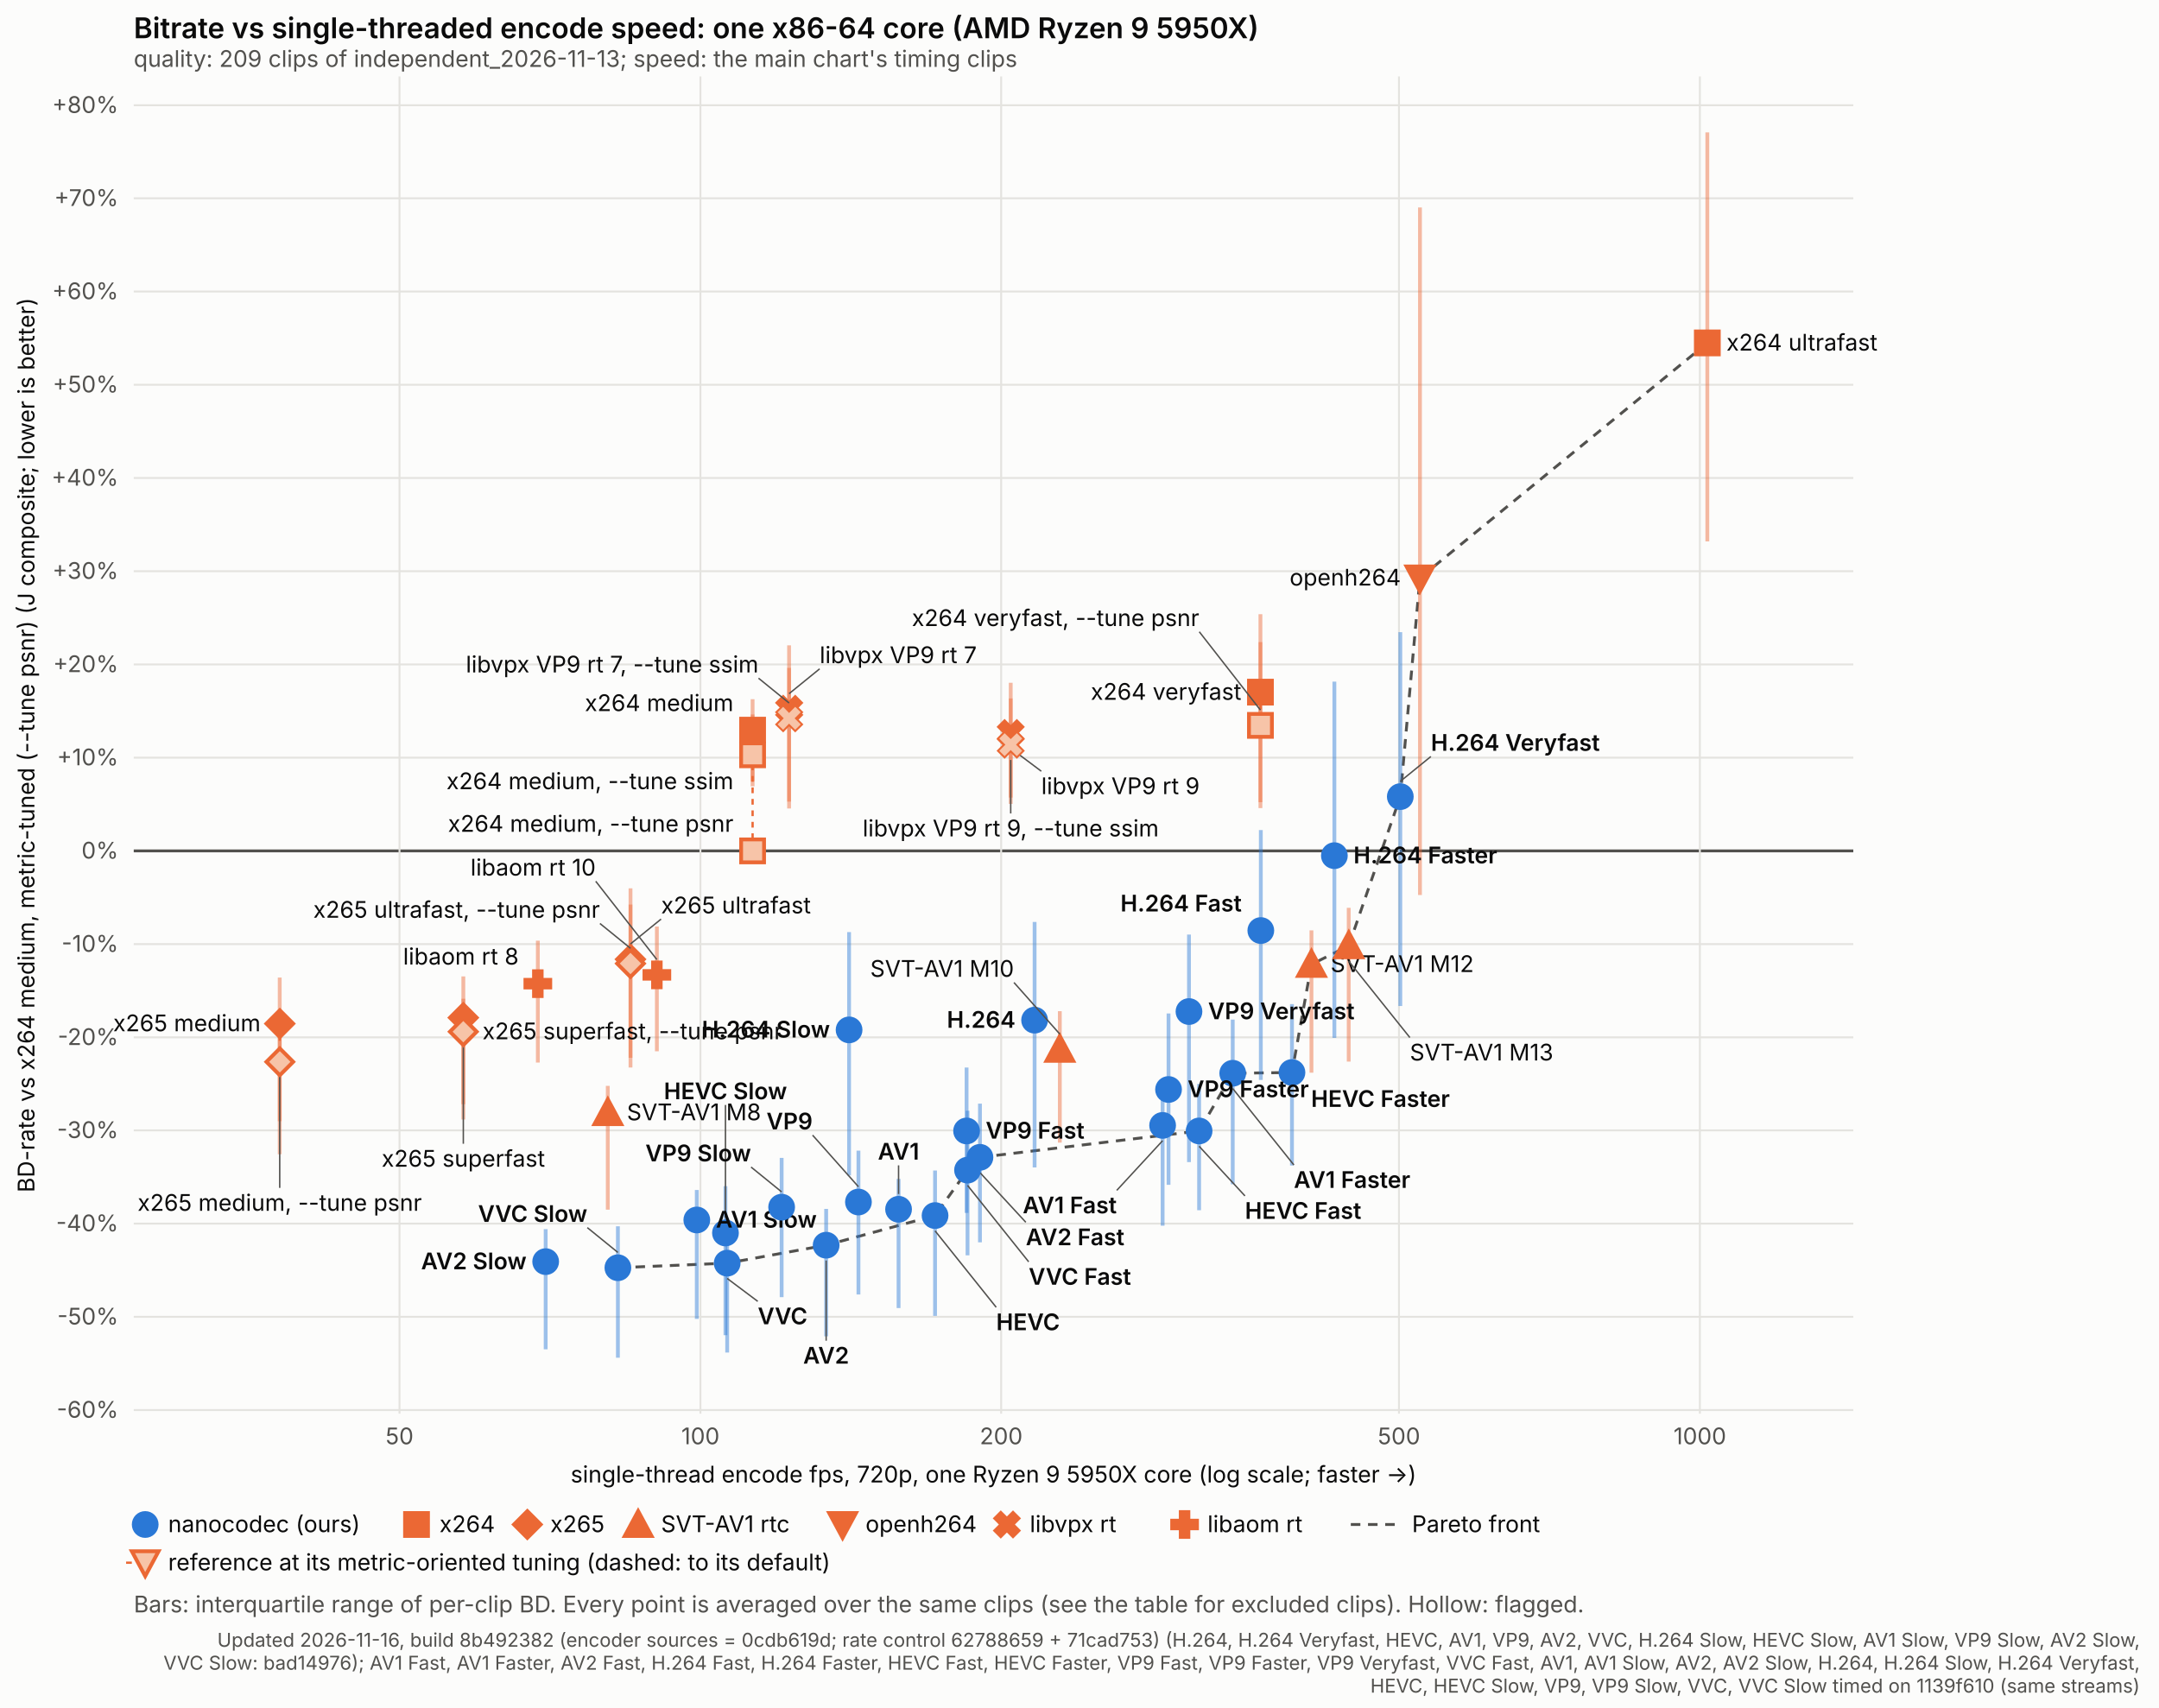
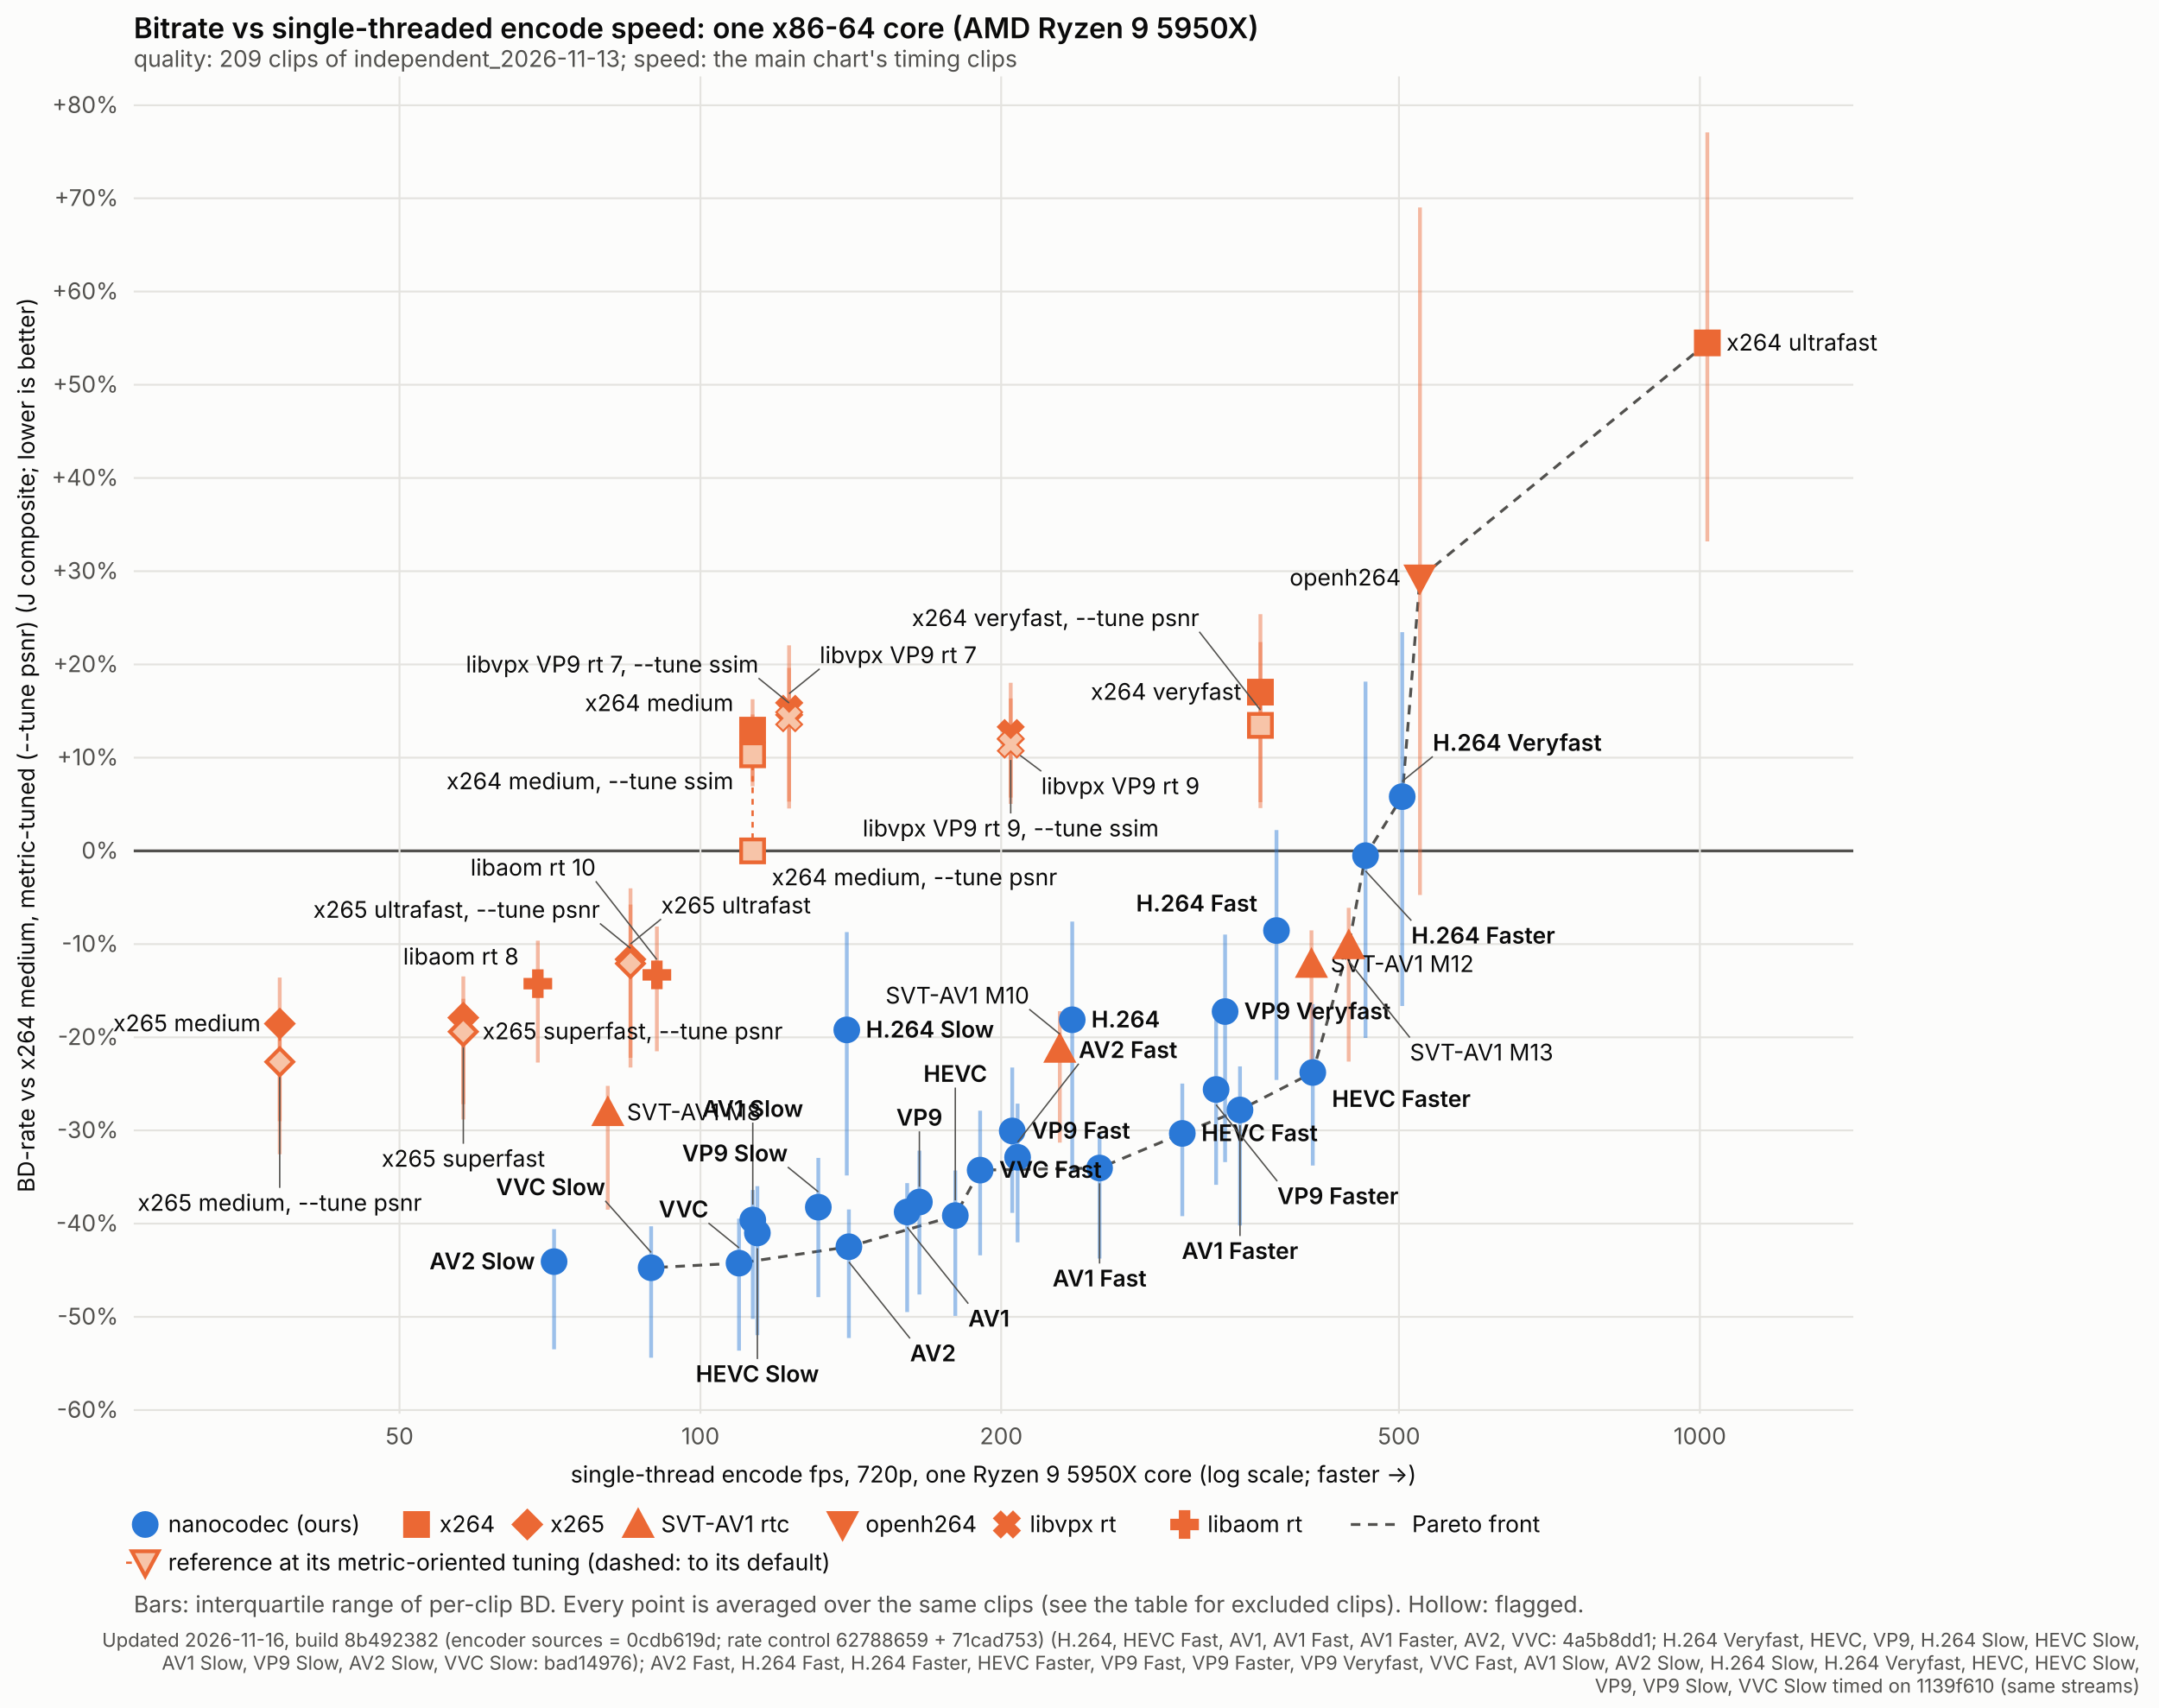
<svg xmlns="http://www.w3.org/2000/svg" viewBox="0 0 1130 894" width="1130" height="894" font-family="system-ui, -apple-system, Segoe UI, sans-serif" font-size="12">
  <rect width="1130" height="894" fill="#fcfcfb" />
  <text x="70" y="20" font-size="15" font-weight="600" fill="#0b0b0b">Bitrate vs single-threaded encode speed: one x86-64 core (AMD Ryzen 9 5950X)</text>
  <text x="70" y="35" fill="#52514e">quality: 209 clips of independent_2026-11-13; speed: the main chart's timing clips</text>
  <line x1="70" x2="970" y1="738.1" y2="738.1" stroke="#e4e3df" stroke-width="1" />
  <text x="62" y="742.1" text-anchor="end" fill="#52514e">-60%</text>
  <line x1="70" x2="970" y1="689.3" y2="689.3" stroke="#e4e3df" stroke-width="1" />
  <text x="62" y="693.3" text-anchor="end" fill="#52514e">-50%</text>
  <line x1="70" x2="970" y1="640.5" y2="640.5" stroke="#e4e3df" stroke-width="1" />
  <text x="62" y="644.5" text-anchor="end" fill="#52514e">-40%</text>
  <line x1="70" x2="970" y1="591.7" y2="591.7" stroke="#e4e3df" stroke-width="1" />
  <text x="62" y="595.7" text-anchor="end" fill="#52514e">-30%</text>
  <line x1="70" x2="970" y1="543.0" y2="543.0" stroke="#e4e3df" stroke-width="1" />
  <text x="62" y="547.0" text-anchor="end" fill="#52514e">-20%</text>
  <line x1="70" x2="970" y1="494.2" y2="494.2" stroke="#e4e3df" stroke-width="1" />
  <text x="62" y="498.2" text-anchor="end" fill="#52514e">-10%</text>
  <line x1="70" x2="970" y1="445.4" y2="445.4" stroke="#52514e" stroke-width="1.5" />
  <text x="62" y="449.4" text-anchor="end" fill="#52514e">0%</text>
  <line x1="70" x2="970" y1="396.6" y2="396.6" stroke="#e4e3df" stroke-width="1" />
  <text x="62" y="400.6" text-anchor="end" fill="#52514e">+10%</text>
  <line x1="70" x2="970" y1="347.8" y2="347.8" stroke="#e4e3df" stroke-width="1" />
  <text x="62" y="351.8" text-anchor="end" fill="#52514e">+20%</text>
  <line x1="70" x2="970" y1="299.0" y2="299.0" stroke="#e4e3df" stroke-width="1" />
  <text x="62" y="303.0" text-anchor="end" fill="#52514e">+30%</text>
  <line x1="70" x2="970" y1="250.2" y2="250.2" stroke="#e4e3df" stroke-width="1" />
  <text x="62" y="254.2" text-anchor="end" fill="#52514e">+40%</text>
  <line x1="70" x2="970" y1="201.4" y2="201.4" stroke="#e4e3df" stroke-width="1" />
  <text x="62" y="205.4" text-anchor="end" fill="#52514e">+50%</text>
  <line x1="70" x2="970" y1="152.6" y2="152.6" stroke="#e4e3df" stroke-width="1" />
  <text x="62" y="156.6" text-anchor="end" fill="#52514e">+60%</text>
  <line x1="70" x2="970" y1="103.8" y2="103.8" stroke="#e4e3df" stroke-width="1" />
  <text x="62" y="107.8" text-anchor="end" fill="#52514e">+70%</text>
  <line x1="70" x2="970" y1="55.1" y2="55.1" stroke="#e4e3df" stroke-width="1" />
  <text x="62" y="59.1" text-anchor="end" fill="#52514e">+80%</text>
  <line x1="209.1" x2="209.1" y1="40" y2="740" stroke="#e4e3df" />
  <text x="209.1" y="756" text-anchor="middle" fill="#52514e">50</text>
  <line x1="366.6" x2="366.6" y1="40" y2="740" stroke="#e4e3df" />
  <text x="366.6" y="756" text-anchor="middle" fill="#52514e">100</text>
  <line x1="524.0" x2="524.0" y1="40" y2="740" stroke="#e4e3df" />
  <text x="524.0" y="756" text-anchor="middle" fill="#52514e">200</text>
  <line x1="732.2" x2="732.2" y1="40" y2="740" stroke="#e4e3df" />
  <text x="732.2" y="756" text-anchor="middle" fill="#52514e">500</text>
  <line x1="889.7" x2="889.7" y1="40" y2="740" stroke="#e4e3df" />
  <text x="889.7" y="756" text-anchor="middle" fill="#52514e">1000</text>
  <text x="520.0" y="776" text-anchor="middle" fill="#0b0b0b">single-thread encode fps, 720p, one Ryzen 9 5950X core (log scale; faster →)</text>
  <text transform="translate(18,390.0) rotate(-90)" text-anchor="middle" fill="#0b0b0b">BD-rate vs x264 medium, metric-tuned (--tune psnr) (J composite; lower is better)</text>
-   <polyline points="893.6,179.5 743.2,302.5 732.9,417.0 705.9,495.1 686.4,504.8 676.2,561.4 645.2,561.8 627.6,592.0 512.9,605.8 506.4,612.5 489.4,636.3 432.4,651.8 380.6,661.2 323.4,663.6" fill="none" stroke="#52514e" stroke-width="1.5" stroke-dasharray="5 4" />
+   <polyline points="893.6,179.5 743.2,302.5 733.9,417.0 714.7,447.9 705.9,495.1 687.1,561.4 649.0,581.0 618.8,593.3 575.5,611.4 513.0,612.5 500.0,636.3 444.3,652.6 386.8,661.2 340.8,663.6" fill="none" stroke="#52514e" stroke-width="1.5" stroke-dasharray="5 4" />
  <line x1="393.9" y1="382.2" x2="393.9" y2="445.4" stroke="#eb6834" stroke-width="1.2" stroke-dasharray="3 3" />
  <line x1="659.7" y1="362.3" x2="659.7" y2="379.7" stroke="#eb6834" stroke-width="1.2" stroke-dasharray="3 3" />
  <line x1="393.9" y1="382.2" x2="393.9" y2="395.1" stroke="#eb6834" stroke-width="1.2" stroke-dasharray="3 3" />
  <line x1="330.0" y1="502.1" x2="330.0" y2="504.4" stroke="#eb6834" stroke-width="1.2" stroke-dasharray="3 3" />
  <line x1="242.5" y1="532.7" x2="242.5" y2="540.0" stroke="#eb6834" stroke-width="1.2" stroke-dasharray="3 3" />
  <line x1="146.4" y1="535.8" x2="146.4" y2="555.8" stroke="#eb6834" stroke-width="1.2" stroke-dasharray="3 3" />
  <line x1="413.0" y1="371.1" x2="413.0" y2="376.0" stroke="#eb6834" stroke-width="1.2" stroke-dasharray="3 3" />
  <line x1="529.0" y1="383.7" x2="529.0" y2="389.8" stroke="#eb6834" stroke-width="1.2" stroke-dasharray="3 3" />
  <line x1="393.9" x2="393.9" y1="445.4" y2="445.4" stroke="#eb6834" stroke-opacity="0.45" stroke-width="2" />
  <line x1="393.9" x2="393.9" y1="409.0" y2="366.0" stroke="#eb6834" stroke-opacity="0.45" stroke-width="2" />
-   <line x1="444.4" x2="444.4" y1="615.3" y2="487.9" stroke="#2a78d6" stroke-opacity="0.45" stroke-width="2" />
-   <line x1="541.5" x2="541.5" y1="611.1" y2="482.6" stroke="#2a78d6" stroke-opacity="0.45" stroke-width="2" />
-   <line x1="659.9" x2="659.9" y1="565.3" y2="434.5" stroke="#2a78d6" stroke-opacity="0.45" stroke-width="2" />
-   <line x1="698.4" x2="698.4" y1="543.3" y2="356.8" stroke="#2a78d6" stroke-opacity="0.45" stroke-width="2" />
-   <line x1="732.9" x2="732.9" y1="526.6" y2="330.9" stroke="#2a78d6" stroke-opacity="0.45" stroke-width="2" />
-   <line x1="379.7" x2="379.7" y1="698.9" y2="620.9" stroke="#2a78d6" stroke-opacity="0.45" stroke-width="2" />
-   <line x1="489.4" x2="489.4" y1="688.8" y2="612.7" stroke="#2a78d6" stroke-opacity="0.45" stroke-width="2" />
-   <line x1="627.6" x2="627.6" y1="633.5" y2="567.4" stroke="#2a78d6" stroke-opacity="0.45" stroke-width="2" />
-   <line x1="676.2" x2="676.2" y1="610.1" y2="525.6" stroke="#2a78d6" stroke-opacity="0.45" stroke-width="2" />
-   <line x1="364.7" x2="364.7" y1="690.4" y2="622.9" stroke="#2a78d6" stroke-opacity="0.45" stroke-width="2" />
-   <line x1="470.3" x2="470.3" y1="684.7" y2="617.1" stroke="#2a78d6" stroke-opacity="0.45" stroke-width="2" />
-   <line x1="608.5" x2="608.5" y1="641.6" y2="570.5" stroke="#2a78d6" stroke-opacity="0.45" stroke-width="2" />
-   <line x1="645.2" x2="645.2" y1="619.9" y2="533.7" stroke="#2a78d6" stroke-opacity="0.45" stroke-width="2" />
-   <line x1="409.1" x2="409.1" y1="679.0" y2="606.1" stroke="#2a78d6" stroke-opacity="0.45" stroke-width="2" />
-   <line x1="449.3" x2="449.3" y1="677.6" y2="602.3" stroke="#2a78d6" stroke-opacity="0.45" stroke-width="2" />
-   <line x1="505.9" x2="505.9" y1="634.9" y2="558.8" stroke="#2a78d6" stroke-opacity="0.45" stroke-width="2" />
-   <line x1="611.6" x2="611.6" y1="620.2" y2="530.5" stroke="#2a78d6" stroke-opacity="0.45" stroke-width="2" />
-   <line x1="622.3" x2="622.3" y1="608.3" y2="489.2" stroke="#2a78d6" stroke-opacity="0.45" stroke-width="2" />
-   <line x1="285.6" x2="285.6" y1="706.3" y2="643.4" stroke="#2a78d6" stroke-opacity="0.45" stroke-width="2" />
-   <line x1="432.4" x2="432.4" y1="699.5" y2="632.8" stroke="#2a78d6" stroke-opacity="0.45" stroke-width="2" />
-   <line x1="512.9" x2="512.9" y1="650.3" y2="577.7" stroke="#2a78d6" stroke-opacity="0.45" stroke-width="2" />
-   <line x1="323.4" x2="323.4" y1="710.7" y2="641.9" stroke="#2a78d6" stroke-opacity="0.45" stroke-width="2" />
-   <line x1="380.6" x2="380.6" y1="708.0" y2="637.7" stroke="#2a78d6" stroke-opacity="0.45" stroke-width="2" />
-   <line x1="506.4" x2="506.4" y1="657.1" y2="581.4" stroke="#2a78d6" stroke-opacity="0.45" stroke-width="2" />
+   <line x1="443.2" x2="443.2" y1="615.3" y2="487.9" stroke="#2a78d6" stroke-opacity="0.45" stroke-width="2" />
+   <line x1="561.2" x2="561.2" y1="613.6" y2="482.4" stroke="#2a78d6" stroke-opacity="0.45" stroke-width="2" />
+   <line x1="668.1" x2="668.1" y1="565.3" y2="434.5" stroke="#2a78d6" stroke-opacity="0.45" stroke-width="2" />
+   <line x1="714.7" x2="714.7" y1="543.3" y2="356.8" stroke="#2a78d6" stroke-opacity="0.45" stroke-width="2" />
+   <line x1="733.9" x2="733.9" y1="526.6" y2="330.9" stroke="#2a78d6" stroke-opacity="0.45" stroke-width="2" />
+   <line x1="396.4" x2="396.4" y1="698.9" y2="620.9" stroke="#2a78d6" stroke-opacity="0.45" stroke-width="2" />
+   <line x1="500.0" x2="500.0" y1="688.8" y2="612.7" stroke="#2a78d6" stroke-opacity="0.45" stroke-width="2" />
+   <line x1="618.8" x2="618.8" y1="636.6" y2="567.2" stroke="#2a78d6" stroke-opacity="0.45" stroke-width="2" />
+   <line x1="687.1" x2="687.1" y1="610.1" y2="525.6" stroke="#2a78d6" stroke-opacity="0.45" stroke-width="2" />
+   <line x1="394.0" x2="394.0" y1="690.4" y2="622.9" stroke="#2a78d6" stroke-opacity="0.45" stroke-width="2" />
+   <line x1="474.8" x2="474.8" y1="686.8" y2="619.3" stroke="#2a78d6" stroke-opacity="0.45" stroke-width="2" />
+   <line x1="575.5" x2="575.5" y1="658.8" y2="592.6" stroke="#2a78d6" stroke-opacity="0.45" stroke-width="2" />
+   <line x1="649.0" x2="649.0" y1="641.5" y2="558.2" stroke="#2a78d6" stroke-opacity="0.45" stroke-width="2" />
+   <line x1="428.3" x2="428.3" y1="679.0" y2="606.1" stroke="#2a78d6" stroke-opacity="0.45" stroke-width="2" />
+   <line x1="481.2" x2="481.2" y1="677.6" y2="602.3" stroke="#2a78d6" stroke-opacity="0.45" stroke-width="2" />
+   <line x1="529.8" x2="529.8" y1="634.9" y2="558.8" stroke="#2a78d6" stroke-opacity="0.45" stroke-width="2" />
+   <line x1="636.5" x2="636.5" y1="620.2" y2="530.5" stroke="#2a78d6" stroke-opacity="0.45" stroke-width="2" />
+   <line x1="641.2" x2="641.2" y1="608.3" y2="489.2" stroke="#2a78d6" stroke-opacity="0.45" stroke-width="2" />
+   <line x1="290.0" x2="290.0" y1="706.3" y2="643.4" stroke="#2a78d6" stroke-opacity="0.45" stroke-width="2" />
+   <line x1="444.3" x2="444.3" y1="700.4" y2="633.1" stroke="#2a78d6" stroke-opacity="0.45" stroke-width="2" />
+   <line x1="532.6" x2="532.6" y1="650.3" y2="577.7" stroke="#2a78d6" stroke-opacity="0.45" stroke-width="2" />
+   <line x1="340.8" x2="340.8" y1="710.7" y2="641.9" stroke="#2a78d6" stroke-opacity="0.45" stroke-width="2" />
+   <line x1="386.8" x2="386.8" y1="707.0" y2="637.9" stroke="#2a78d6" stroke-opacity="0.45" stroke-width="2" />
+   <line x1="513.0" x2="513.0" y1="657.1" y2="581.4" stroke="#2a78d6" stroke-opacity="0.45" stroke-width="2" />
  <line x1="743.2" x2="743.2" y1="468.5" y2="108.6" stroke="#eb6834" stroke-opacity="0.45" stroke-width="2" />
  <line x1="893.6" x2="893.6" y1="283.4" y2="69.3" stroke="#eb6834" stroke-opacity="0.45" stroke-width="2" />
  <line x1="659.7" x2="659.7" y1="419.9" y2="321.5" stroke="#eb6834" stroke-opacity="0.45" stroke-width="2" />
  <line x1="330.0" x2="330.0" y1="553.7" y2="465.0" stroke="#eb6834" stroke-opacity="0.45" stroke-width="2" />
  <line x1="242.5" x2="242.5" y1="578.0" y2="511.1" stroke="#eb6834" stroke-opacity="0.45" stroke-width="2" />
  <line x1="146.4" x2="146.4" y1="586.9" y2="511.7" stroke="#eb6834" stroke-opacity="0.45" stroke-width="2" />
  <line x1="318.1" x2="318.1" y1="633.2" y2="568.4" stroke="#eb6834" stroke-opacity="0.45" stroke-width="2" />
  <line x1="554.7" x2="554.7" y1="598.1" y2="529.3" stroke="#eb6834" stroke-opacity="0.45" stroke-width="2" />
  <line x1="686.4" x2="686.4" y1="561.5" y2="487.0" stroke="#eb6834" stroke-opacity="0.45" stroke-width="2" />
  <line x1="705.9" x2="705.9" y1="555.7" y2="475.2" stroke="#eb6834" stroke-opacity="0.45" stroke-width="2" />
  <line x1="413.0" x2="413.0" y1="419.6" y2="337.8" stroke="#eb6834" stroke-opacity="0.45" stroke-width="2" />
  <line x1="529.0" x2="529.0" y1="417.5" y2="357.4" stroke="#eb6834" stroke-opacity="0.45" stroke-width="2" />
  <line x1="281.5" x2="281.5" y1="556.2" y2="492.4" stroke="#eb6834" stroke-opacity="0.45" stroke-width="2" />
  <line x1="343.8" x2="343.8" y1="550.3" y2="485.0" stroke="#eb6834" stroke-opacity="0.45" stroke-width="2" />
  <line x1="659.7" x2="659.7" y1="423.0" y2="336.1" stroke="#eb6834" stroke-opacity="0.45" stroke-width="2" />
  <line x1="393.9" x2="393.9" y1="411.6" y2="374.0" stroke="#eb6834" stroke-opacity="0.45" stroke-width="2" />
  <line x1="330.0" x2="330.0" y1="558.8" y2="473.5" stroke="#eb6834" stroke-opacity="0.45" stroke-width="2" />
  <line x1="242.5" x2="242.5" y1="586.0" y2="522.8" stroke="#eb6834" stroke-opacity="0.45" stroke-width="2" />
  <line x1="146.4" x2="146.4" y1="604.2" y2="533.5" stroke="#eb6834" stroke-opacity="0.45" stroke-width="2" />
  <line x1="413.0" x2="413.0" y1="423.2" y2="349.6" stroke="#eb6834" stroke-opacity="0.45" stroke-width="2" />
  <line x1="529.0" x2="529.0" y1="420.8" y2="365.6" stroke="#eb6834" stroke-opacity="0.45" stroke-width="2" />
  <g>
    <rect x="387.9" y="439.4" width="12" height="12" fill="#f7c4a8" stroke="#eb6834" stroke-width="2" />
  </g>
-   <text x="383.9" y="435.4" text-anchor="end" fill="#0b0b0b">x264 medium, --tune psnr</text>
+   <text x="403.9" y="463.4" text-anchor="start" fill="#0b0b0b">x264 medium, --tune psnr</text>
  <g>
    <rect x="387.9" y="376.2" width="12" height="12" fill="#eb6834" stroke="#eb6834" stroke-width="2" />
  </g>
  <text x="383.9" y="372.2" text-anchor="end" fill="#0b0b0b">x264 medium</text>
  <g>
-     <circle cx="444.4" cy="539.1" r="6" fill="#2a78d6" stroke="#2a78d6" stroke-width="2" />
-   </g>
-   <text x="434.4" y="543.1" text-anchor="end" fill="#0b0b0b" font-weight="600">H.264 Slow</text>
-   <g>
-     <circle cx="541.5" cy="534.0" r="6" fill="#2a78d6" stroke="#2a78d6" stroke-width="2" />
-   </g>
-   <text x="531.5" y="538.0" text-anchor="end" fill="#0b0b0b" font-weight="600">H.264</text>
-   <g>
-     <circle cx="659.9" cy="487.1" r="6" fill="#2a78d6" stroke="#2a78d6" stroke-width="2" />
-   </g>
-   <text x="649.9" y="477.1" text-anchor="end" fill="#0b0b0b" font-weight="600">H.264 Fast</text>
-   <g>
-     <circle cx="698.4" cy="447.9" r="6" fill="#2a78d6" stroke="#2a78d6" stroke-width="2" />
-   </g>
-   <text x="708.4" y="451.9" text-anchor="start" fill="#0b0b0b" font-weight="600">H.264 Faster</text>
-   <g>
-     <circle cx="732.9" cy="417.0" r="6" fill="#2a78d6" stroke="#2a78d6" stroke-width="2" />
-   </g>
-   <line x1="732.9" y1="409.0" x2="748.9" y2="396.0" stroke="#52514e" stroke-width="0.75" />
-   <text x="748.9" y="393.0" text-anchor="start" fill="#0b0b0b" font-weight="600">H.264 Veryfast</text>
-   <g>
-     <circle cx="379.7" cy="645.4" r="6" fill="#2a78d6" stroke="#2a78d6" stroke-width="2" />
-   </g>
-   <line x1="379.7" y1="637.4" x2="379.7" y2="578.4" stroke="#52514e" stroke-width="0.75" />
-   <text x="379.7" y="575.4" text-anchor="middle" fill="#0b0b0b" font-weight="600">HEVC Slow</text>
-   <g>
-     <circle cx="489.4" cy="636.3" r="6" fill="#2a78d6" stroke="#2a78d6" stroke-width="2" />
-   </g>
-   <line x1="489.4" y1="644.3" x2="521.4" y2="684.3" stroke="#52514e" stroke-width="0.75" />
-   <text x="521.4" y="696.3" text-anchor="start" fill="#0b0b0b" font-weight="600">HEVC</text>
-   <g>
-     <circle cx="627.6" cy="592.0" r="6" fill="#2a78d6" stroke="#2a78d6" stroke-width="2" />
-   </g>
-   <line x1="627.6" y1="600.0" x2="651.6" y2="626.0" stroke="#52514e" stroke-width="0.75" />
-   <text x="651.6" y="638.0" text-anchor="start" fill="#0b0b0b" font-weight="600">HEVC Fast</text>
-   <g>
-     <circle cx="676.2" cy="561.4" r="6" fill="#2a78d6" stroke="#2a78d6" stroke-width="2" />
-   </g>
-   <text x="686.2" y="579.4" text-anchor="start" fill="#0b0b0b" font-weight="600">HEVC Faster</text>
-   <g>
-     <circle cx="364.7" cy="638.6" r="6" fill="#2a78d6" stroke="#2a78d6" stroke-width="2" />
-   </g>
-   <text x="374.7" y="642.6" text-anchor="start" fill="#0b0b0b" font-weight="600">AV1 Slow</text>
-   <g>
-     <circle cx="470.3" cy="633.0" r="6" fill="#2a78d6" stroke="#2a78d6" stroke-width="2" />
-   </g>
-   <line x1="470.3" y1="625.0" x2="470.3" y2="610.0" stroke="#52514e" stroke-width="0.75" />
-   <text x="470.3" y="607.0" text-anchor="middle" fill="#0b0b0b" font-weight="600">AV1</text>
-   <g>
-     <circle cx="608.5" cy="589.1" r="6" fill="#2a78d6" stroke="#2a78d6" stroke-width="2" />
-   </g>
-   <line x1="608.5" y1="597.1" x2="584.5" y2="623.1" stroke="#52514e" stroke-width="0.75" />
-   <text x="584.5" y="635.1" text-anchor="end" fill="#0b0b0b" font-weight="600">AV1 Fast</text>
-   <g>
-     <circle cx="645.2" cy="561.8" r="6" fill="#2a78d6" stroke="#2a78d6" stroke-width="2" />
-   </g>
-   <line x1="645.2" y1="569.8" x2="677.2" y2="609.8" stroke="#52514e" stroke-width="0.75" />
-   <text x="677.2" y="621.8" text-anchor="start" fill="#0b0b0b" font-weight="600">AV1 Faster</text>
-   <g>
-     <circle cx="409.1" cy="631.9" r="6" fill="#2a78d6" stroke="#2a78d6" stroke-width="2" />
-   </g>
-   <line x1="409.1" y1="623.9" x2="393.1" y2="610.9" stroke="#52514e" stroke-width="0.75" />
-   <text x="393.1" y="607.9" text-anchor="end" fill="#0b0b0b" font-weight="600">VP9 Slow</text>
-   <g>
-     <circle cx="449.3" cy="629.2" r="6" fill="#2a78d6" stroke="#2a78d6" stroke-width="2" />
-   </g>
-   <line x1="449.3" y1="621.2" x2="425.3" y2="594.2" stroke="#52514e" stroke-width="0.75" />
-   <text x="425.3" y="591.2" text-anchor="end" fill="#0b0b0b" font-weight="600">VP9</text>
-   <g>
-     <circle cx="505.9" cy="592.0" r="6" fill="#2a78d6" stroke="#2a78d6" stroke-width="2" />
-   </g>
-   <text x="515.9" y="596.0" text-anchor="start" fill="#0b0b0b" font-weight="600">VP9 Fast</text>
-   <g>
-     <circle cx="611.6" cy="570.3" r="6" fill="#2a78d6" stroke="#2a78d6" stroke-width="2" />
-   </g>
-   <text x="621.6" y="574.3" text-anchor="start" fill="#0b0b0b" font-weight="600">VP9 Faster</text>
-   <g>
-     <circle cx="622.3" cy="529.5" r="6" fill="#2a78d6" stroke="#2a78d6" stroke-width="2" />
-   </g>
-   <text x="632.3" y="533.5" text-anchor="start" fill="#0b0b0b" font-weight="600">VP9 Veryfast</text>
-   <g>
-     <circle cx="285.6" cy="660.4" r="6" fill="#2a78d6" stroke="#2a78d6" stroke-width="2" />
-   </g>
-   <text x="275.6" y="664.4" text-anchor="end" fill="#0b0b0b" font-weight="600">AV2 Slow</text>
-   <g>
-     <circle cx="432.4" cy="651.8" r="6" fill="#2a78d6" stroke="#2a78d6" stroke-width="2" />
-   </g>
-   <line x1="432.4" y1="659.8" x2="432.4" y2="701.8" stroke="#52514e" stroke-width="0.75" />
-   <text x="432.4" y="713.8" text-anchor="middle" fill="#0b0b0b" font-weight="600">AV2</text>
-   <g>
-     <circle cx="512.9" cy="605.8" r="6" fill="#2a78d6" stroke="#2a78d6" stroke-width="2" />
-   </g>
-   <line x1="512.9" y1="613.8" x2="536.9" y2="639.8" stroke="#52514e" stroke-width="0.75" />
-   <text x="536.9" y="651.8" text-anchor="start" fill="#0b0b0b" font-weight="600">AV2 Fast</text>
-   <g>
-     <circle cx="323.4" cy="663.6" r="6" fill="#2a78d6" stroke="#2a78d6" stroke-width="2" />
-   </g>
-   <line x1="323.4" y1="655.6" x2="307.4" y2="642.6" stroke="#52514e" stroke-width="0.75" />
-   <text x="307.4" y="639.6" text-anchor="end" fill="#0b0b0b" font-weight="600">VVC Slow</text>
-   <g>
-     <circle cx="380.6" cy="661.2" r="6" fill="#2a78d6" stroke="#2a78d6" stroke-width="2" />
-   </g>
-   <line x1="380.6" y1="669.2" x2="396.6" y2="681.2" stroke="#52514e" stroke-width="0.75" />
-   <text x="396.6" y="693.2" text-anchor="start" fill="#0b0b0b" font-weight="600">VVC</text>
-   <g>
-     <circle cx="506.4" cy="612.5" r="6" fill="#2a78d6" stroke="#2a78d6" stroke-width="2" />
-   </g>
-   <line x1="506.4" y1="620.5" x2="538.4" y2="660.5" stroke="#52514e" stroke-width="0.75" />
-   <text x="538.4" y="672.5" text-anchor="start" fill="#0b0b0b" font-weight="600">VVC Fast</text>
+     <circle cx="443.2" cy="539.1" r="6" fill="#2a78d6" stroke="#2a78d6" stroke-width="2" />
+   </g>
+   <text x="453.2" y="543.1" text-anchor="start" fill="#0b0b0b" font-weight="600">H.264 Slow</text>
+   <g>
+     <circle cx="561.2" cy="533.8" r="6" fill="#2a78d6" stroke="#2a78d6" stroke-width="2" />
+   </g>
+   <text x="571.2" y="537.8" text-anchor="start" fill="#0b0b0b" font-weight="600">H.264</text>
+   <g>
+     <circle cx="668.1" cy="487.1" r="6" fill="#2a78d6" stroke="#2a78d6" stroke-width="2" />
+   </g>
+   <text x="658.1" y="477.1" text-anchor="end" fill="#0b0b0b" font-weight="600">H.264 Fast</text>
+   <g>
+     <circle cx="714.7" cy="447.9" r="6" fill="#2a78d6" stroke="#2a78d6" stroke-width="2" />
+   </g>
+   <line x1="714.7" y1="455.9" x2="738.7" y2="481.9" stroke="#52514e" stroke-width="0.75" />
+   <text x="738.7" y="493.9" text-anchor="start" fill="#0b0b0b" font-weight="600">H.264 Faster</text>
+   <g>
+     <circle cx="733.9" cy="417.0" r="6" fill="#2a78d6" stroke="#2a78d6" stroke-width="2" />
+   </g>
+   <line x1="733.9" y1="409.0" x2="749.9" y2="396.0" stroke="#52514e" stroke-width="0.75" />
+   <text x="749.9" y="393.0" text-anchor="start" fill="#0b0b0b" font-weight="600">H.264 Veryfast</text>
+   <g>
+     <circle cx="396.4" cy="645.4" r="6" fill="#2a78d6" stroke="#2a78d6" stroke-width="2" />
+   </g>
+   <line x1="396.4" y1="653.4" x2="396.4" y2="711.4" stroke="#52514e" stroke-width="0.75" />
+   <text x="396.4" y="723.4" text-anchor="middle" fill="#0b0b0b" font-weight="600">HEVC Slow</text>
+   <g>
+     <circle cx="500.0" cy="636.3" r="6" fill="#2a78d6" stroke="#2a78d6" stroke-width="2" />
+   </g>
+   <line x1="500.0" y1="628.3" x2="500.0" y2="569.3" stroke="#52514e" stroke-width="0.75" />
+   <text x="500.0" y="566.3" text-anchor="middle" fill="#0b0b0b" font-weight="600">HEVC</text>
+   <g>
+     <circle cx="618.8" cy="593.3" r="6" fill="#2a78d6" stroke="#2a78d6" stroke-width="2" />
+   </g>
+   <text x="628.8" y="597.3" text-anchor="start" fill="#0b0b0b" font-weight="600">HEVC Fast</text>
+   <g>
+     <circle cx="687.1" cy="561.4" r="6" fill="#2a78d6" stroke="#2a78d6" stroke-width="2" />
+   </g>
+   <text x="697.1" y="579.4" text-anchor="start" fill="#0b0b0b" font-weight="600">HEVC Faster</text>
+   <g>
+     <circle cx="394.0" cy="638.6" r="6" fill="#2a78d6" stroke="#2a78d6" stroke-width="2" />
+   </g>
+   <line x1="394.0" y1="630.6" x2="394.0" y2="587.6" stroke="#52514e" stroke-width="0.75" />
+   <text x="394.0" y="584.6" text-anchor="middle" fill="#0b0b0b" font-weight="600">AV1 Slow</text>
+   <g>
+     <circle cx="474.8" cy="634.4" r="6" fill="#2a78d6" stroke="#2a78d6" stroke-width="2" />
+   </g>
+   <line x1="474.8" y1="642.4" x2="506.8" y2="682.4" stroke="#52514e" stroke-width="0.75" />
+   <text x="506.8" y="694.4" text-anchor="start" fill="#0b0b0b" font-weight="600">AV1</text>
+   <g>
+     <circle cx="575.5" cy="611.4" r="6" fill="#2a78d6" stroke="#2a78d6" stroke-width="2" />
+   </g>
+   <line x1="575.5" y1="619.4" x2="575.5" y2="661.4" stroke="#52514e" stroke-width="0.75" />
+   <text x="575.5" y="673.4" text-anchor="middle" fill="#0b0b0b" font-weight="600">AV1 Fast</text>
+   <g>
+     <circle cx="649.0" cy="581.0" r="6" fill="#2a78d6" stroke="#2a78d6" stroke-width="2" />
+   </g>
+   <line x1="649.0" y1="589.0" x2="649.0" y2="647.0" stroke="#52514e" stroke-width="0.75" />
+   <text x="649.0" y="659.0" text-anchor="middle" fill="#0b0b0b" font-weight="600">AV1 Faster</text>
+   <g>
+     <circle cx="428.3" cy="631.9" r="6" fill="#2a78d6" stroke="#2a78d6" stroke-width="2" />
+   </g>
+   <line x1="428.3" y1="623.9" x2="412.3" y2="610.9" stroke="#52514e" stroke-width="0.75" />
+   <text x="412.3" y="607.9" text-anchor="end" fill="#0b0b0b" font-weight="600">VP9 Slow</text>
+   <g>
+     <circle cx="481.2" cy="629.2" r="6" fill="#2a78d6" stroke="#2a78d6" stroke-width="2" />
+   </g>
+   <line x1="481.2" y1="621.2" x2="481.2" y2="592.2" stroke="#52514e" stroke-width="0.75" />
+   <text x="481.2" y="589.2" text-anchor="middle" fill="#0b0b0b" font-weight="600">VP9</text>
+   <g>
+     <circle cx="529.8" cy="592.0" r="6" fill="#2a78d6" stroke="#2a78d6" stroke-width="2" />
+   </g>
+   <text x="539.8" y="596.0" text-anchor="start" fill="#0b0b0b" font-weight="600">VP9 Fast</text>
+   <g>
+     <circle cx="636.5" cy="570.3" r="6" fill="#2a78d6" stroke="#2a78d6" stroke-width="2" />
+   </g>
+   <line x1="636.5" y1="578.3" x2="668.5" y2="618.3" stroke="#52514e" stroke-width="0.75" />
+   <text x="668.5" y="630.3" text-anchor="start" fill="#0b0b0b" font-weight="600">VP9 Faster</text>
+   <g>
+     <circle cx="641.2" cy="529.5" r="6" fill="#2a78d6" stroke="#2a78d6" stroke-width="2" />
+   </g>
+   <text x="651.2" y="533.5" text-anchor="start" fill="#0b0b0b" font-weight="600">VP9 Veryfast</text>
+   <g>
+     <circle cx="290.0" cy="660.4" r="6" fill="#2a78d6" stroke="#2a78d6" stroke-width="2" />
+   </g>
+   <text x="280.0" y="664.4" text-anchor="end" fill="#0b0b0b" font-weight="600">AV2 Slow</text>
+   <g>
+     <circle cx="444.3" cy="652.6" r="6" fill="#2a78d6" stroke="#2a78d6" stroke-width="2" />
+   </g>
+   <line x1="444.3" y1="660.6" x2="476.3" y2="700.6" stroke="#52514e" stroke-width="0.75" />
+   <text x="476.3" y="712.6" text-anchor="start" fill="#0b0b0b" font-weight="600">AV2</text>
+   <g>
+     <circle cx="532.6" cy="605.8" r="6" fill="#2a78d6" stroke="#2a78d6" stroke-width="2" />
+   </g>
+   <line x1="532.6" y1="597.8" x2="564.6" y2="556.8" stroke="#52514e" stroke-width="0.75" />
+   <text x="564.6" y="553.8" text-anchor="start" fill="#0b0b0b" font-weight="600">AV2 Fast</text>
+   <g>
+     <circle cx="340.8" cy="663.6" r="6" fill="#2a78d6" stroke="#2a78d6" stroke-width="2" />
+   </g>
+   <line x1="340.8" y1="655.6" x2="316.8" y2="628.6" stroke="#52514e" stroke-width="0.75" />
+   <text x="316.8" y="625.6" text-anchor="end" fill="#0b0b0b" font-weight="600">VVC Slow</text>
+   <g>
+     <circle cx="386.8" cy="661.2" r="6" fill="#2a78d6" stroke="#2a78d6" stroke-width="2" />
+   </g>
+   <line x1="386.8" y1="653.2" x2="370.8" y2="640.2" stroke="#52514e" stroke-width="0.75" />
+   <text x="370.8" y="637.2" text-anchor="end" fill="#0b0b0b" font-weight="600">VVC</text>
+   <g>
+     <circle cx="513.0" cy="612.5" r="6" fill="#2a78d6" stroke="#2a78d6" stroke-width="2" />
+   </g>
+   <text x="523.0" y="616.5" text-anchor="start" fill="#0b0b0b" font-weight="600">VVC Fast</text>
  <g>
    <polygon points="743.171,309.512 750.171,296.512 736.171,296.512" fill="#eb6834" stroke="#eb6834" stroke-width="2" />
  </g>
  <text x="733.2" y="306.5" text-anchor="end" fill="#0b0b0b">openh264</text>
  <g>
    <rect x="887.6" y="173.5" width="12" height="12" fill="#eb6834" stroke="#eb6834" stroke-width="2" />
  </g>
  <text x="903.6" y="183.5" text-anchor="start" fill="#0b0b0b">x264 ultrafast</text>
  <g>
    <rect x="653.7" y="356.3" width="12" height="12" fill="#eb6834" stroke="#eb6834" stroke-width="2" />
  </g>
  <text x="649.7" y="366.3" text-anchor="end" fill="#0b0b0b">x264 veryfast</text>
  <g>
    <polygon points="329.978,495.134 336.978,502.134 329.978,509.134 322.978,502.134" fill="#eb6834" stroke="#eb6834" stroke-width="2" />
  </g>
  <line x1="330.0" y1="494.1" x2="346.0" y2="481.1" stroke="#52514e" stroke-width="0.75" />
  <text x="346.0" y="478.1" text-anchor="start" fill="#0b0b0b">x265 ultrafast</text>
  <g>
    <polygon points="242.489,525.704 249.489,532.704 242.489,539.704 235.489,532.704" fill="#eb6834" stroke="#eb6834" stroke-width="2" />
  </g>
  <line x1="242.5" y1="540.7" x2="242.5" y2="598.7" stroke="#52514e" stroke-width="0.75" />
  <text x="242.5" y="610.7" text-anchor="middle" fill="#0b0b0b">x265 superfast</text>
  <g>
    <polygon points="146.449,528.829 153.449,535.829 146.449,542.829 139.449,535.829" fill="#eb6834" stroke="#eb6834" stroke-width="2" />
  </g>
  <text x="136.4" y="539.8" text-anchor="end" fill="#0b0b0b">x265 medium</text>
  <g>
    <polygon points="318.125,575.439 325.125,588.439 311.125,588.439" fill="#eb6834" stroke="#eb6834" stroke-width="2" />
  </g>
  <text x="328.1" y="586.4" text-anchor="start" fill="#0b0b0b">SVT-AV1 M8</text>
  <g>
    <polygon points="554.706,542.289 561.706,555.289 547.706,555.289" fill="#eb6834" stroke="#eb6834" stroke-width="2" />
  </g>
-   <line x1="554.7" y1="541.3" x2="530.7" y2="514.3" stroke="#52514e" stroke-width="0.75" />
-   <text x="530.7" y="511.3" text-anchor="end" fill="#0b0b0b">SVT-AV1 M10</text>
+   <line x1="554.7" y1="541.3" x2="538.7" y2="528.3" stroke="#52514e" stroke-width="0.75" />
+   <text x="538.7" y="525.3" text-anchor="end" fill="#0b0b0b">SVT-AV1 M10</text>
  <g>
    <polygon points="686.399,497.84 693.399,510.84 679.399,510.84" fill="#eb6834" stroke="#eb6834" stroke-width="2" />
  </g>
  <text x="696.4" y="508.8" text-anchor="start" fill="#0b0b0b">SVT-AV1 M12</text>
  <g>
    <polygon points="705.948,488.091 712.948,501.091 698.948,501.091" fill="#eb6834" stroke="#eb6834" stroke-width="2" />
  </g>
  <line x1="705.9" y1="503.1" x2="737.9" y2="543.1" stroke="#52514e" stroke-width="0.75" />
  <text x="737.9" y="555.1" text-anchor="start" fill="#0b0b0b">SVT-AV1 M13</text>
  <g>
    <polygon points="416.2,364.3 419.8,367.9 416.6,371.1 419.8,374.2 416.2,377.8 413.0,374.6 409.9,377.8 406.3,374.2 409.5,371.1 406.3,367.9 409.9,364.3 413.0,367.5" fill="#eb6834" stroke="#eb6834" stroke-width="1" />
  </g>
  <line x1="413.0" y1="363.1" x2="429.0" y2="350.1" stroke="#52514e" stroke-width="0.75" />
  <text x="429.0" y="347.1" text-anchor="start" fill="#0b0b0b">libvpx VP9 rt 7</text>
  <g>
    <polygon points="532.2,377.0 535.7,380.5 532.5,383.7 535.7,386.9 532.2,390.4 529.0,387.2 525.8,390.4 522.3,386.9 525.5,383.7 522.3,380.5 525.8,377.0 529.0,380.2" fill="#eb6834" stroke="#eb6834" stroke-width="1" />
  </g>
  <line x1="529.0" y1="391.7" x2="545.0" y2="403.7" stroke="#52514e" stroke-width="0.75" />
  <text x="545.0" y="415.7" text-anchor="start" fill="#0b0b0b">libvpx VP9 rt 9</text>
  <g>
    <polygon points="279.0,507.9 284.0,507.9 284.0,512.4 288.5,512.4 288.5,517.4 284.0,517.4 284.0,521.9 279.0,521.9 279.0,517.4 274.5,517.4 274.5,512.4 279.0,512.4" fill="#eb6834" stroke="#eb6834" stroke-width="1" />
  </g>
  <text x="271.5" y="504.9" text-anchor="end" fill="#0b0b0b">libaom rt 8</text>
  <g>
    <polygon points="341.3,503.3 346.3,503.3 346.3,507.8 350.8,507.8 350.8,512.8 346.3,512.8 346.3,517.3 341.3,517.3 341.3,512.8 336.8,512.8 336.8,507.8 341.3,507.8" fill="#eb6834" stroke="#eb6834" stroke-width="1" />
  </g>
  <line x1="343.8" y1="502.3" x2="311.8" y2="461.3" stroke="#52514e" stroke-width="0.75" />
  <text x="311.8" y="458.3" text-anchor="end" fill="#0b0b0b">libaom rt 10</text>
  <g>
    <rect x="653.7" y="373.7" width="12" height="12" fill="#f7c4a8" stroke="#eb6834" stroke-width="2" />
  </g>
  <line x1="659.7" y1="371.7" x2="627.7" y2="330.7" stroke="#52514e" stroke-width="0.75" />
  <text x="627.7" y="327.7" text-anchor="end" fill="#0b0b0b">x264 veryfast, --tune psnr</text>
  <g>
    <rect x="387.9" y="389.1" width="12" height="12" fill="#f7c4a8" stroke="#eb6834" stroke-width="2" />
  </g>
  <text x="383.9" y="413.1" text-anchor="end" fill="#0b0b0b">x264 medium, --tune ssim</text>
  <g>
    <polygon points="329.978,497.352 336.978,504.352 329.978,511.352 322.978,504.352" fill="#f7c4a8" stroke="#eb6834" stroke-width="2" />
  </g>
  <line x1="330.0" y1="496.4" x2="314.0" y2="483.4" stroke="#52514e" stroke-width="0.75" />
  <text x="314.0" y="480.4" text-anchor="end" fill="#0b0b0b">x265 ultrafast, --tune psnr</text>
  <g>
    <polygon points="242.489,533.047 249.489,540.047 242.489,547.047 235.489,540.047" fill="#f7c4a8" stroke="#eb6834" stroke-width="2" />
  </g>
  <text x="252.5" y="544.0" text-anchor="start" fill="#0b0b0b">x265 superfast, --tune psnr</text>
  <g>
    <polygon points="146.449,548.817 153.449,555.817 146.449,562.817 139.449,555.817" fill="#f7c4a8" stroke="#eb6834" stroke-width="2" />
  </g>
  <line x1="146.4" y1="563.8" x2="146.4" y2="621.8" stroke="#52514e" stroke-width="0.75" />
  <text x="146.4" y="633.8" text-anchor="middle" fill="#0b0b0b">x265 medium, --tune psnr</text>
  <g>
    <polygon points="416.2,369.3 419.8,372.8 416.6,376.0 419.8,379.2 416.2,382.7 413.0,379.5 409.9,382.7 406.3,379.2 409.5,376.0 406.3,372.8 409.9,369.3 413.0,372.5" fill="#f7c4a8" stroke="#eb6834" stroke-width="1" />
  </g>
  <line x1="413.0" y1="368.0" x2="397.0" y2="355.0" stroke="#52514e" stroke-width="0.75" />
  <text x="397.0" y="352.0" text-anchor="end" fill="#0b0b0b">libvpx VP9 rt 7, --tune ssim</text>
  <g>
    <polygon points="532.2,383.1 535.7,386.6 532.5,389.8 535.7,393.0 532.2,396.5 529.0,393.3 525.8,396.5 522.3,393.0 525.5,389.8 522.3,386.6 525.8,383.1 529.0,386.2" fill="#f7c4a8" stroke="#eb6834" stroke-width="1" />
  </g>
  <line x1="529.0" y1="397.8" x2="529.0" y2="425.8" stroke="#52514e" stroke-width="0.75" />
  <text x="529.0" y="437.8" text-anchor="middle" fill="#0b0b0b">libvpx VP9 rt 9, --tune ssim</text>
  <circle cx="76.0" cy="798.0" r="6" fill="#2a78d6" stroke="#2a78d6" stroke-width="2" />
  <text x="88" y="802" fill="#0b0b0b">nanocodec (ours)</text>
  <rect x="212.0" y="792.0" width="12" height="12" fill="#eb6834" stroke="#eb6834" stroke-width="2" />
  <text x="230" y="802" fill="#0b0b0b">x264</text>
  <polygon points="276,791 283,798 276,805 269,798" fill="#eb6834" stroke="#eb6834" stroke-width="2" />
  <text x="288" y="802" fill="#0b0b0b">x265</text>
  <polygon points="334,791 341,804 327,804" fill="#eb6834" stroke="#eb6834" stroke-width="2" />
  <text x="346" y="802" fill="#0b0b0b">SVT-AV1 rtc</text>
  <polygon points="441,805 448,792 434,792" fill="#eb6834" stroke="#eb6834" stroke-width="2" />
  <text x="453" y="802" fill="#0b0b0b">openh264</text>
  <polygon points="530.2,791.3 533.7,794.8 530.5,798.0 533.7,801.2 530.2,804.7 527.0,801.5 523.8,804.7 520.3,801.2 523.5,798.0 520.3,794.8 523.8,791.3 527.0,794.5" fill="#eb6834" stroke="#eb6834" stroke-width="1" />
  <text x="539" y="802" fill="#0b0b0b">libvpx rt</text>
  <polygon points="617.5,791.0 622.5,791.0 622.5,795.5 627.0,795.5 627.0,800.5 622.5,800.5 622.5,805.0 617.5,805.0 617.5,800.5 613.0,800.5 613.0,795.5 617.5,795.5" fill="#eb6834" stroke="#eb6834" stroke-width="1" />
  <text x="632" y="802" fill="#0b0b0b">libaom rt</text>
  <line x1="707" x2="733" y1="798" y2="798" stroke="#52514e" stroke-width="1.5" stroke-dasharray="5 4" />
  <text x="739" y="802" fill="#0b0b0b">Pareto front</text>
  <line x1="66" x2="76" y1="818" y2="818" stroke="#eb6834" stroke-width="1.2" stroke-dasharray="3 3" />
  <polygon points="76,825 83,812 69,812" fill="#f7c4a8" stroke="#eb6834" stroke-width="2" />
  <text x="88" y="822" fill="#0b0b0b">reference at its metric-oriented tuning (dashed: to its default)</text>
  <text x="70" y="844" fill="#52514e">Bars: interquartile range of per-clip BD. Every point is averaged over the same clips (see the table for excluded clips). Hollow: flagged.</text>
-   <text x="1120" y="862" font-size="10" text-anchor="end" fill="#52514e">Updated 2026-11-16, build 8b492382 (encoder sources = 0cdb619d; rate control 62788659 + 71cad753) (H.264, H.264 Veryfast, HEVC, AV1, VP9, AV2, VVC, H.264 Slow, HEVC Slow, AV1 Slow, VP9 Slow, AV2 Slow,</text>
-   <text x="1120" y="874" font-size="10" text-anchor="end" fill="#52514e">VVC Slow: bad14976); AV1 Fast, AV1 Faster, AV2 Fast, H.264 Fast, H.264 Faster, HEVC Fast, HEVC Faster, VP9 Fast, VP9 Faster, VP9 Veryfast, VVC Fast, AV1, AV1 Slow, AV2, AV2 Slow, H.264, H.264 Slow, H.264 Veryfast,</text>
-   <text x="1120" y="886" font-size="10" text-anchor="end" fill="#52514e">HEVC, HEVC Slow, VP9, VP9 Slow, VVC, VVC Slow timed on 1139f610 (same streams)</text>
+   <text x="1120" y="862" font-size="10" text-anchor="end" fill="#52514e">Updated 2026-11-16, build 8b492382 (encoder sources = 0cdb619d; rate control 62788659 + 71cad753) (H.264, HEVC Fast, AV1, AV1 Fast, AV1 Faster, AV2, VVC: 4a5b8dd1; H.264 Veryfast, HEVC, VP9, H.264 Slow, HEVC Slow,</text>
+   <text x="1120" y="874" font-size="10" text-anchor="end" fill="#52514e">AV1 Slow, VP9 Slow, AV2 Slow, VVC Slow: bad14976); AV2 Fast, H.264 Fast, H.264 Faster, HEVC Faster, VP9 Fast, VP9 Faster, VP9 Veryfast, VVC Fast, AV1 Slow, AV2 Slow, H.264 Slow, H.264 Veryfast, HEVC, HEVC Slow,</text>
+   <text x="1120" y="886" font-size="10" text-anchor="end" fill="#52514e">VP9, VP9 Slow, VVC Slow timed on 1139f610 (same streams)</text>
</svg>
